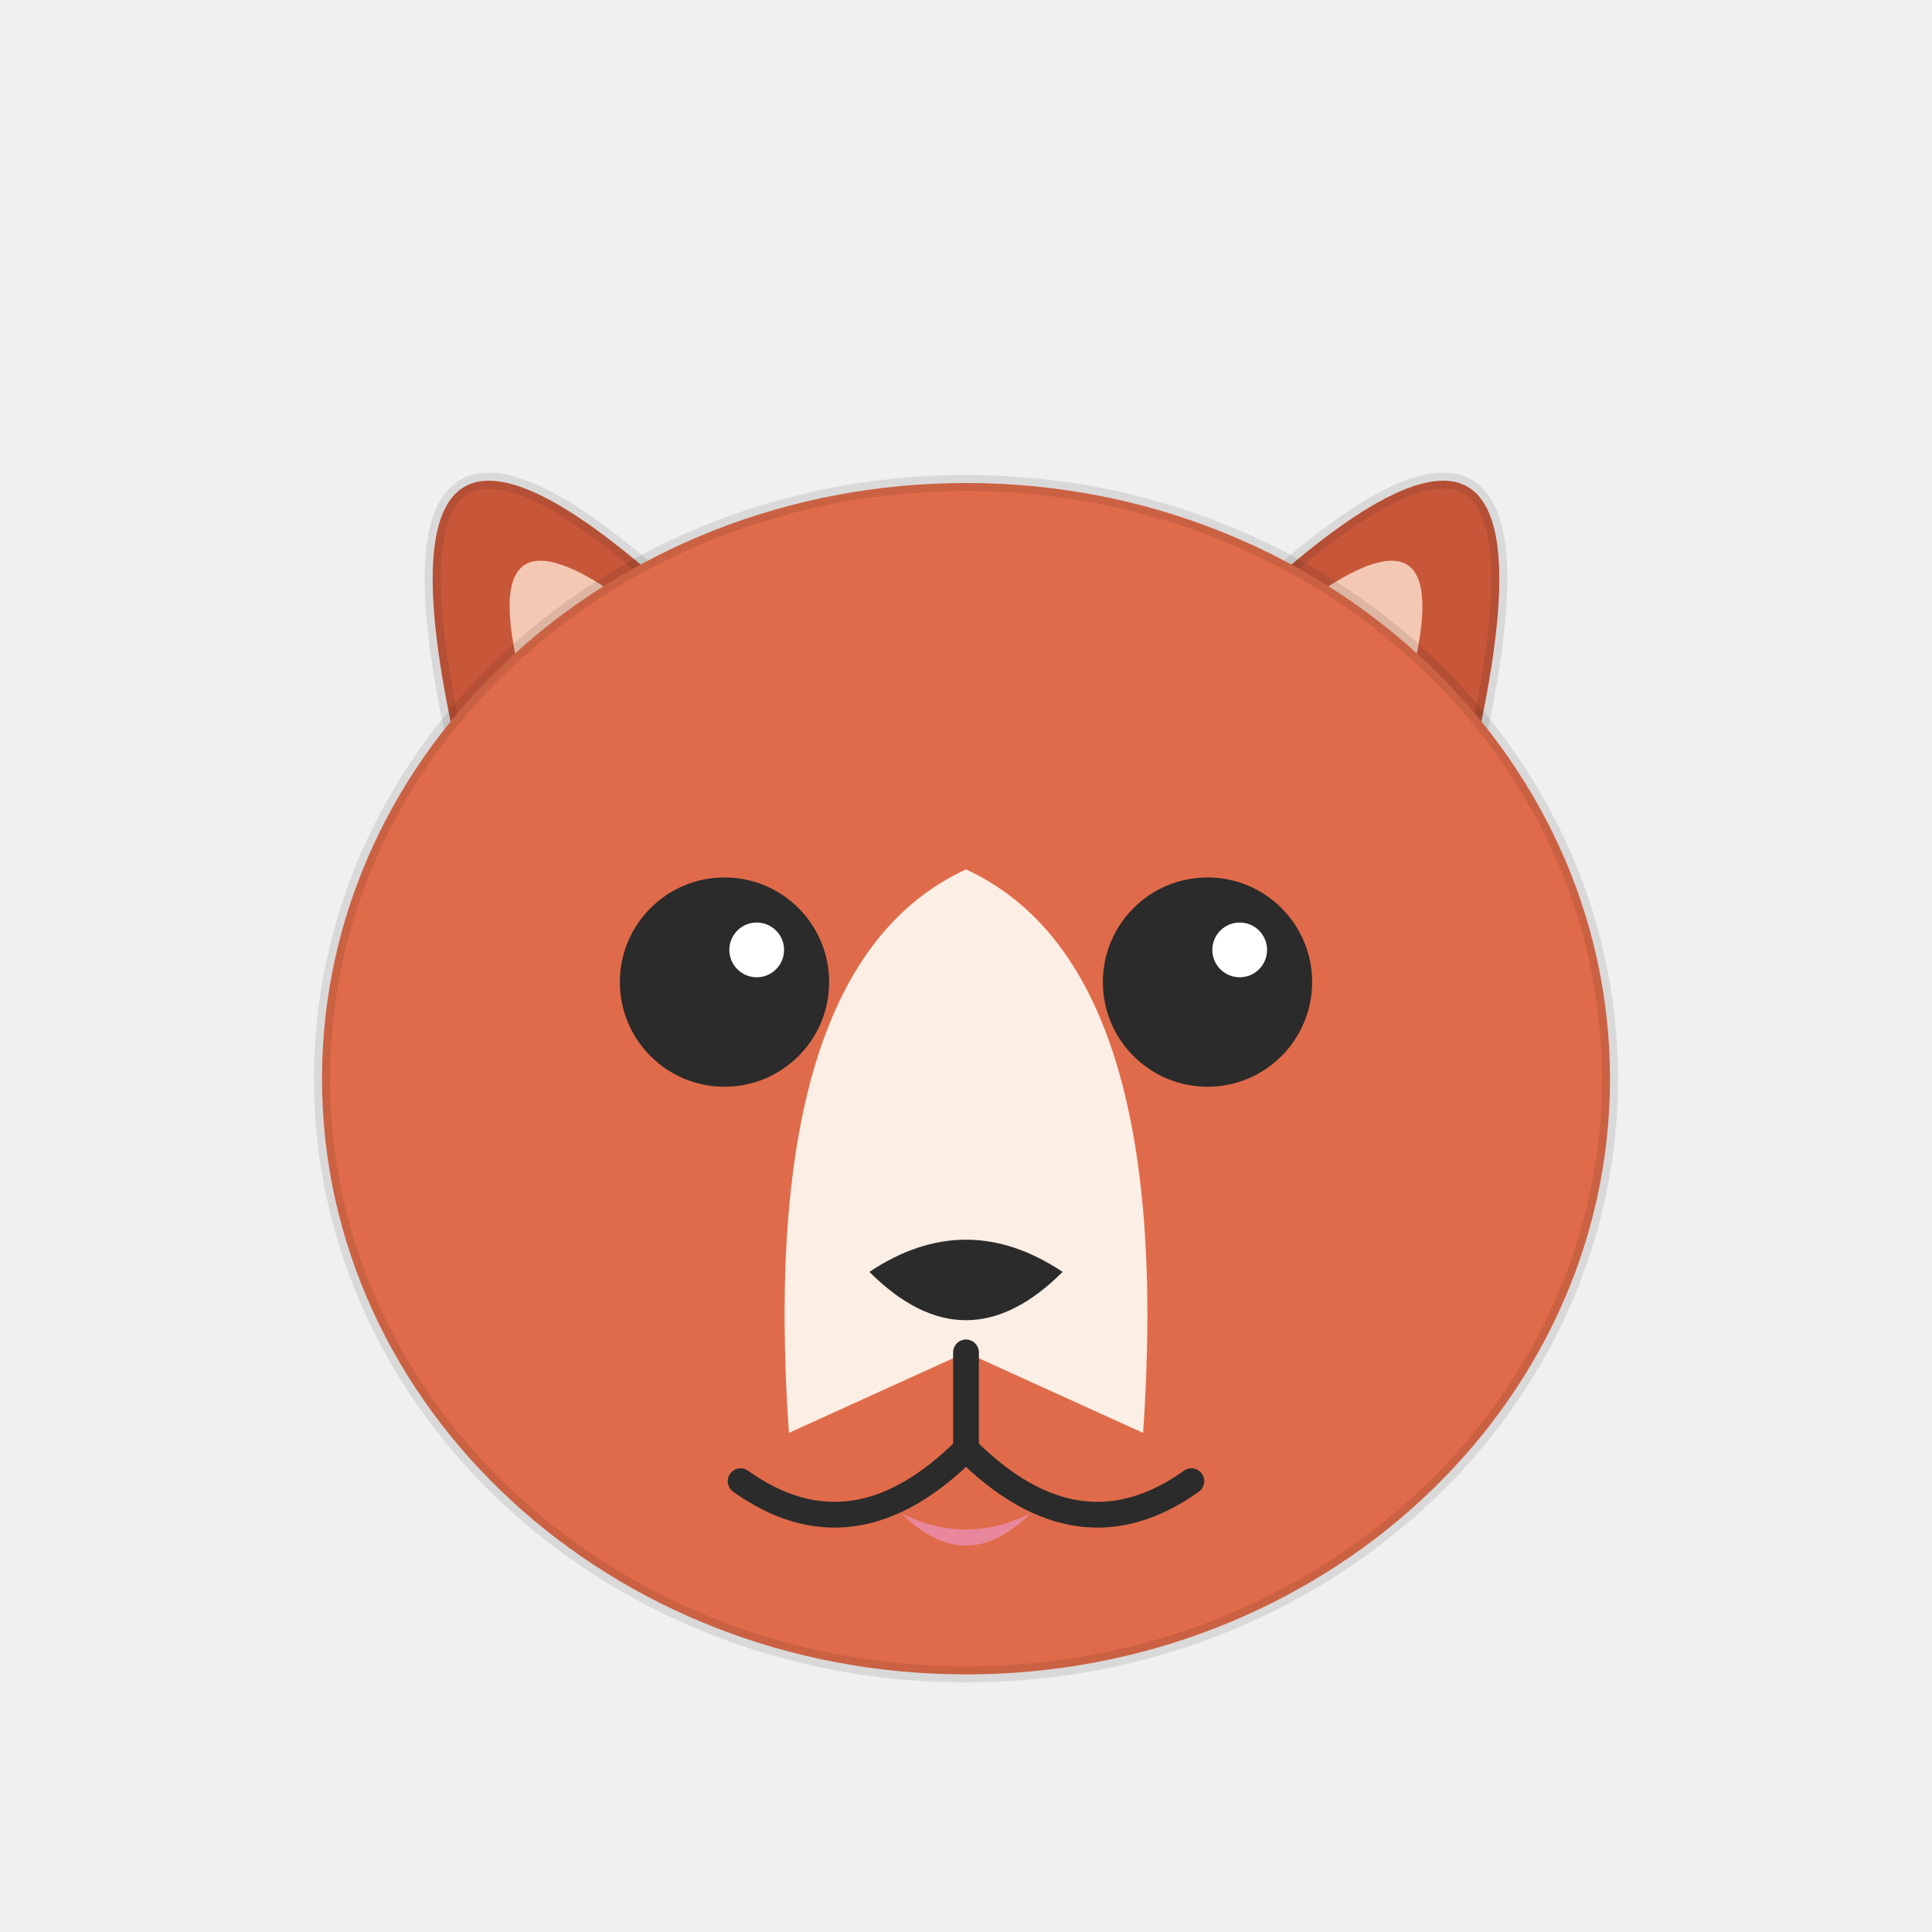
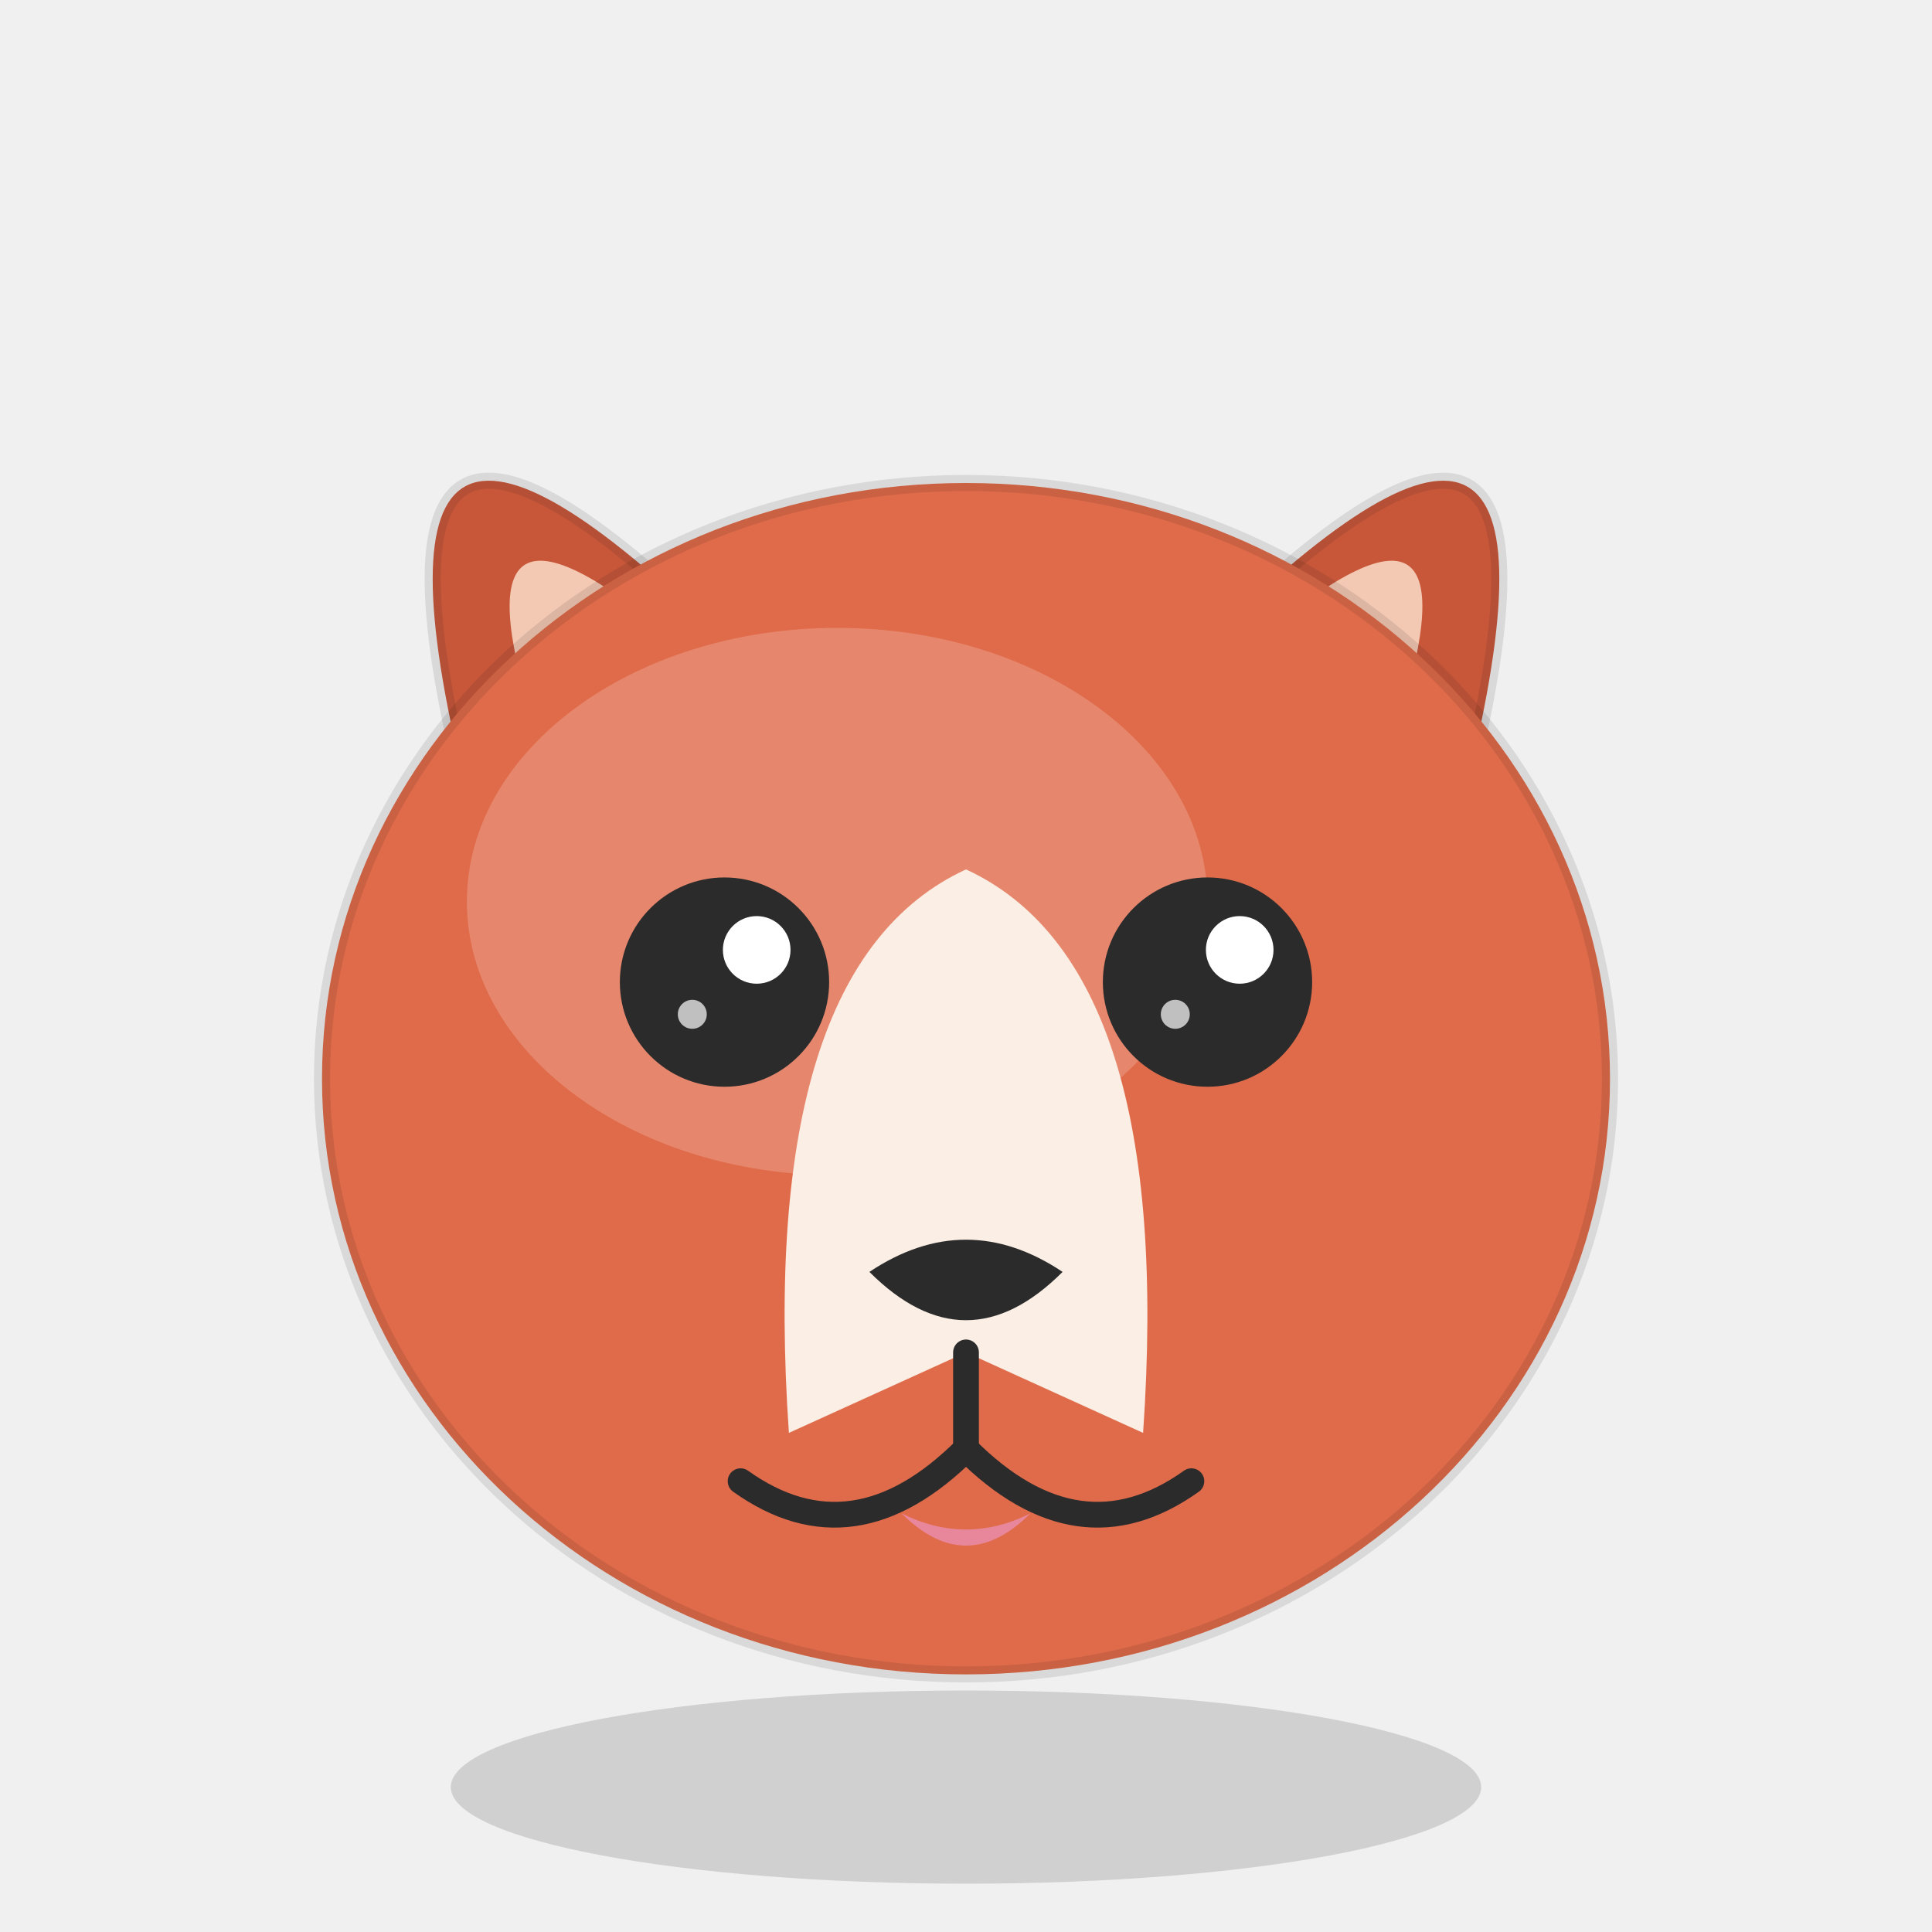
<svg xmlns="http://www.w3.org/2000/svg" viewBox="0 0 240 240" width="240" height="240">
+   <ellipse cx="120" cy="222" rx="64" ry="12" fill="#00000022" />
  <path d="M60 106 Q40 34 84 74 Z" fill="#C8573A" stroke="#00000018" stroke-width="2" stroke-linejoin="round" />
  <path d="M180 106 Q200 34 156 74 Z" fill="#C8573A" stroke="#00000018" stroke-width="2" stroke-linejoin="round" />
  <path d="M67 92 Q55 56 82 78 Z" fill="#F3C9B4" />
  <path d="M173 92 Q185 56 158 78 Z" fill="#F3C9B4" />
  <ellipse cx="120" cy="134" rx="80" ry="74" fill="#E06B4A" stroke="#00000018" stroke-width="2" />
+   <ellipse cx="104" cy="112" rx="46" ry="34" fill="#EDA996" opacity="0.45" />
  <path d="M120 108 Q94 120 98 178 Q120 168 120 168 Q120 168 142 178 Q146 120 120 108 Z" fill="#FBEEE4" />
  <circle cx="90" cy="122" r="13" fill="#2B2B2B" />
  <circle cx="150" cy="122" r="13" fill="#2B2B2B" />
-   <circle cx="94" cy="118" r="3.4" fill="#FFFFFF" />
-   <circle cx="154" cy="118" r="3.4" fill="#FFFFFF" />
+   <circle cx="94" cy="118" r="4.2" fill="#FFFFFF" />
+   <circle cx="154" cy="118" r="4.2" fill="#FFFFFF" />
+   <circle cx="86" cy="126" r="1.8" fill="#FFFFFF" opacity="0.7" />
+   <circle cx="146" cy="126" r="1.8" fill="#FFFFFF" opacity="0.7" />
  <path d="M108 158 Q120 170 132 158 Q120 150 108 158 Z" fill="#2B2B2B" />
  <path d="M120 168 V180" stroke="#2B2B2B" stroke-width="3.2" stroke-linecap="round" />
  <path d="M120 180 Q106 194 92 184" stroke="#2B2B2B" stroke-width="3.2" fill="none" stroke-linecap="round" />
  <path d="M120 180 Q134 194 148 184" stroke="#2B2B2B" stroke-width="3.2" fill="none" stroke-linecap="round" />
  <path d="M112 188 Q120 196 128 188 Q120 192 112 188 Z" fill="#E8879B" />
</svg>
